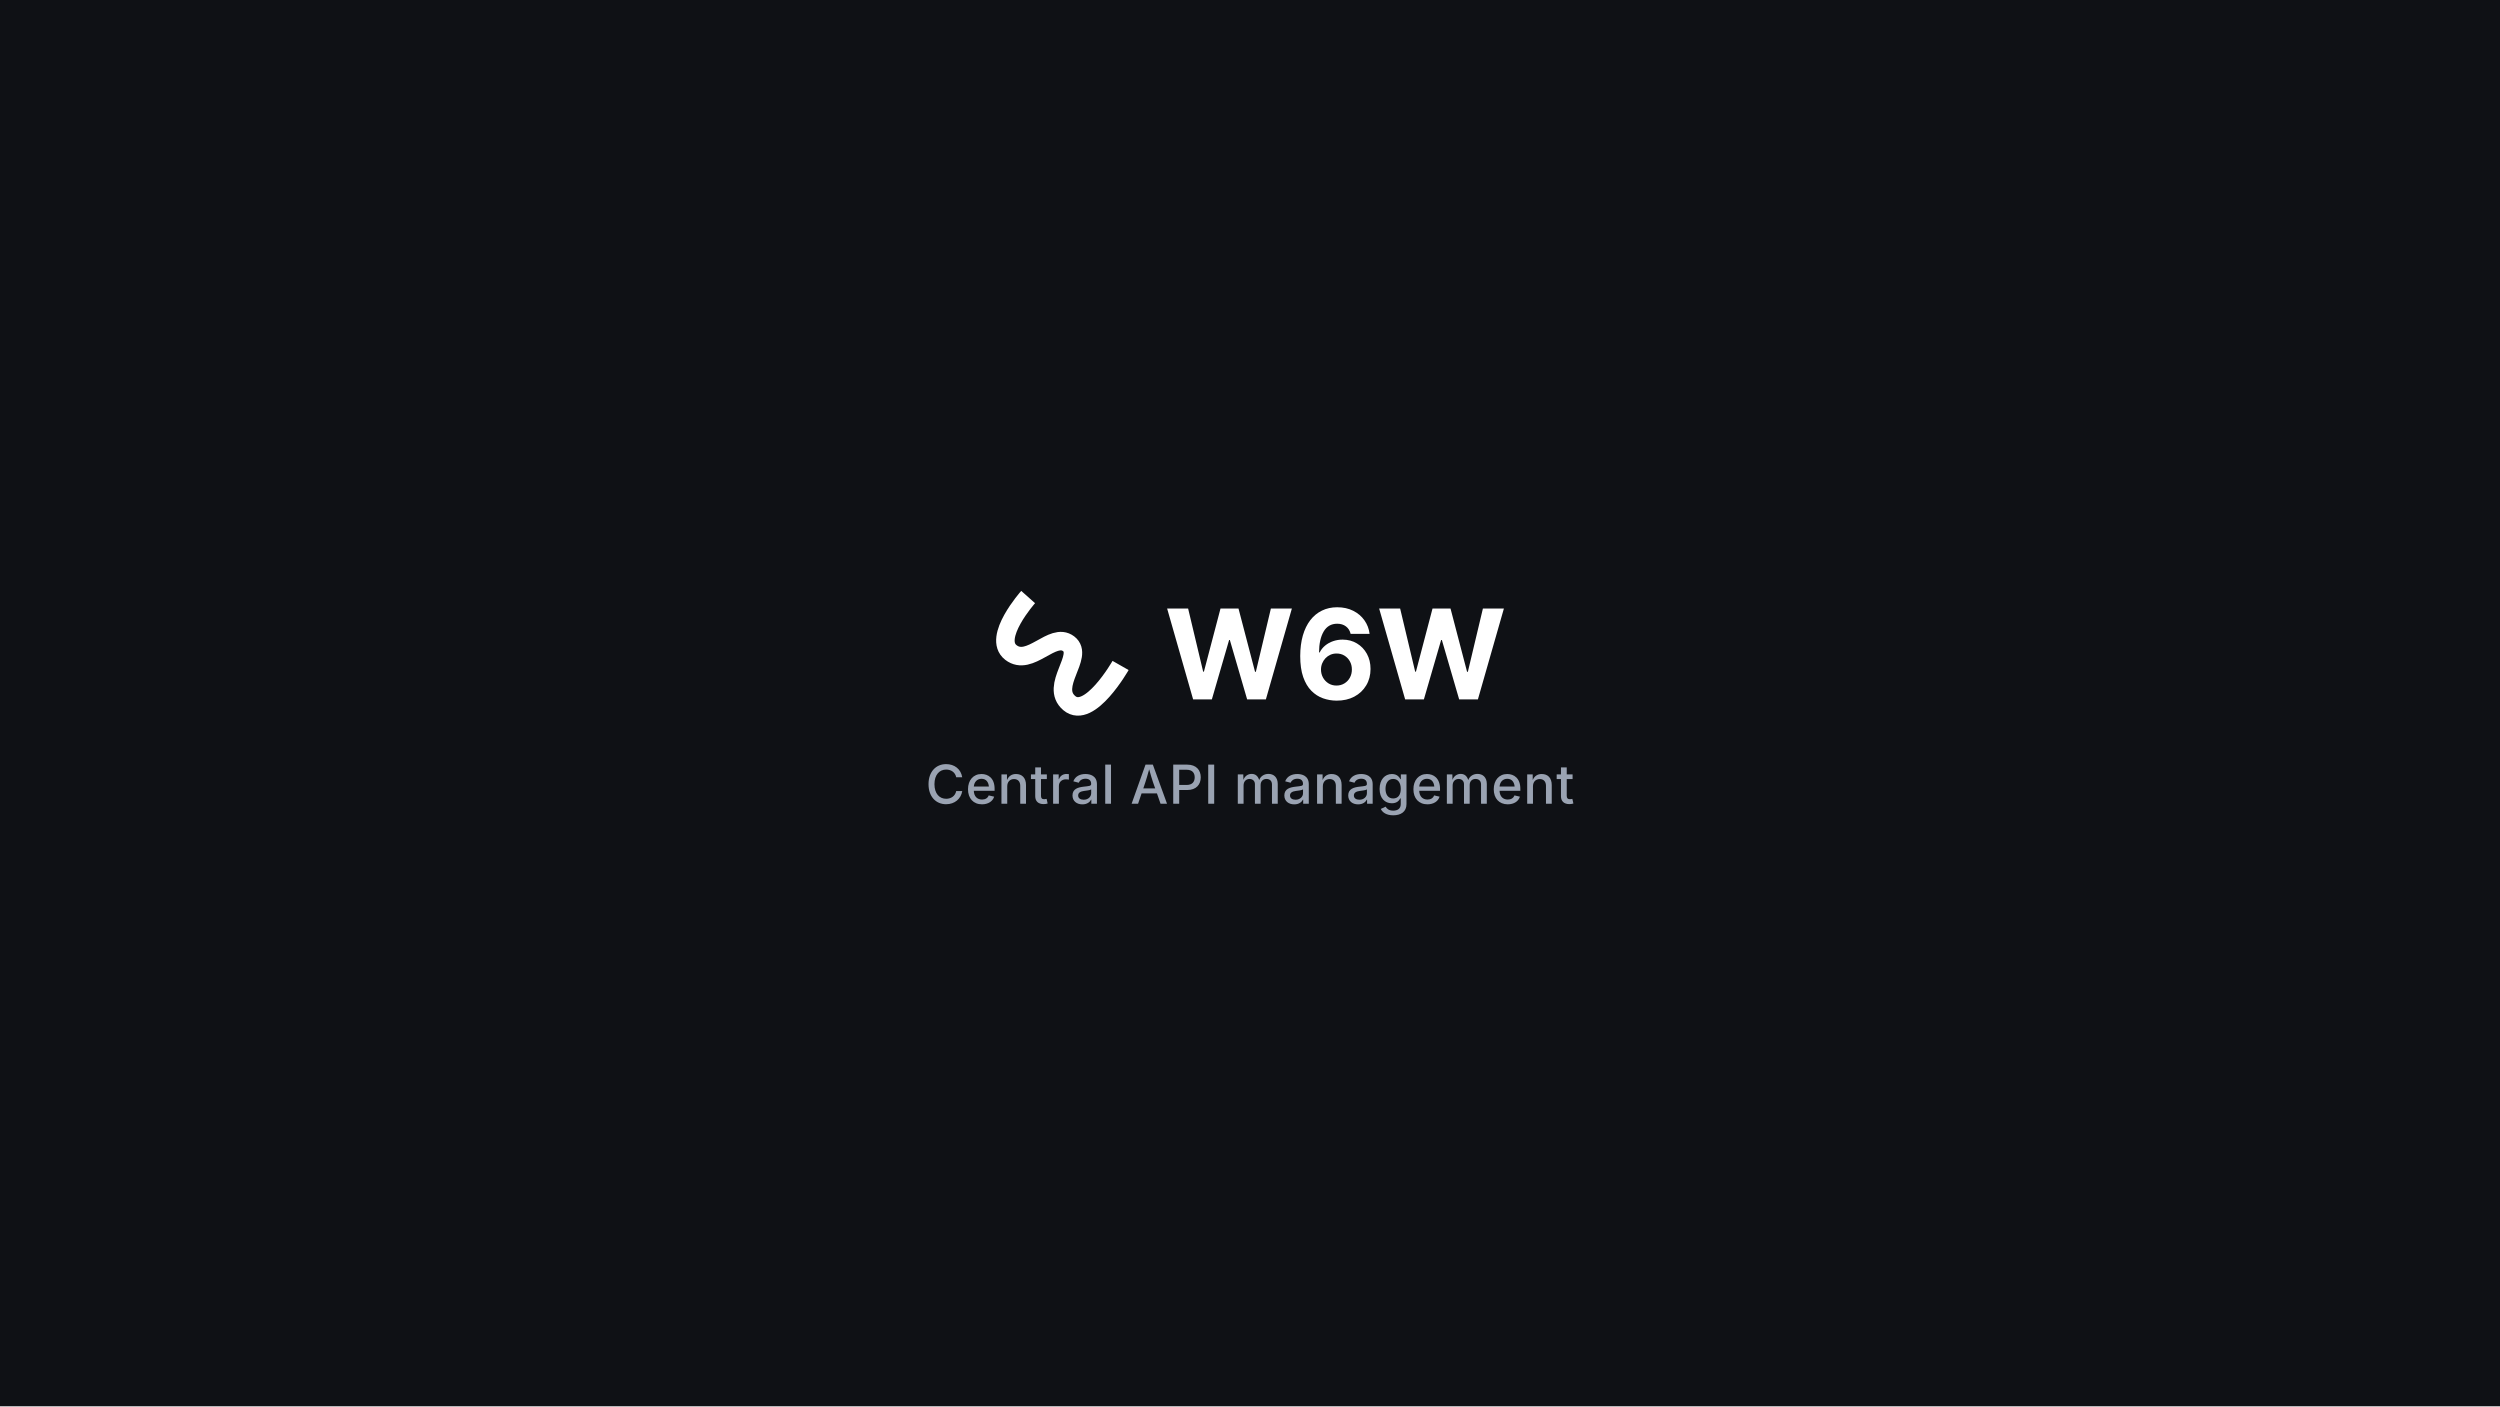
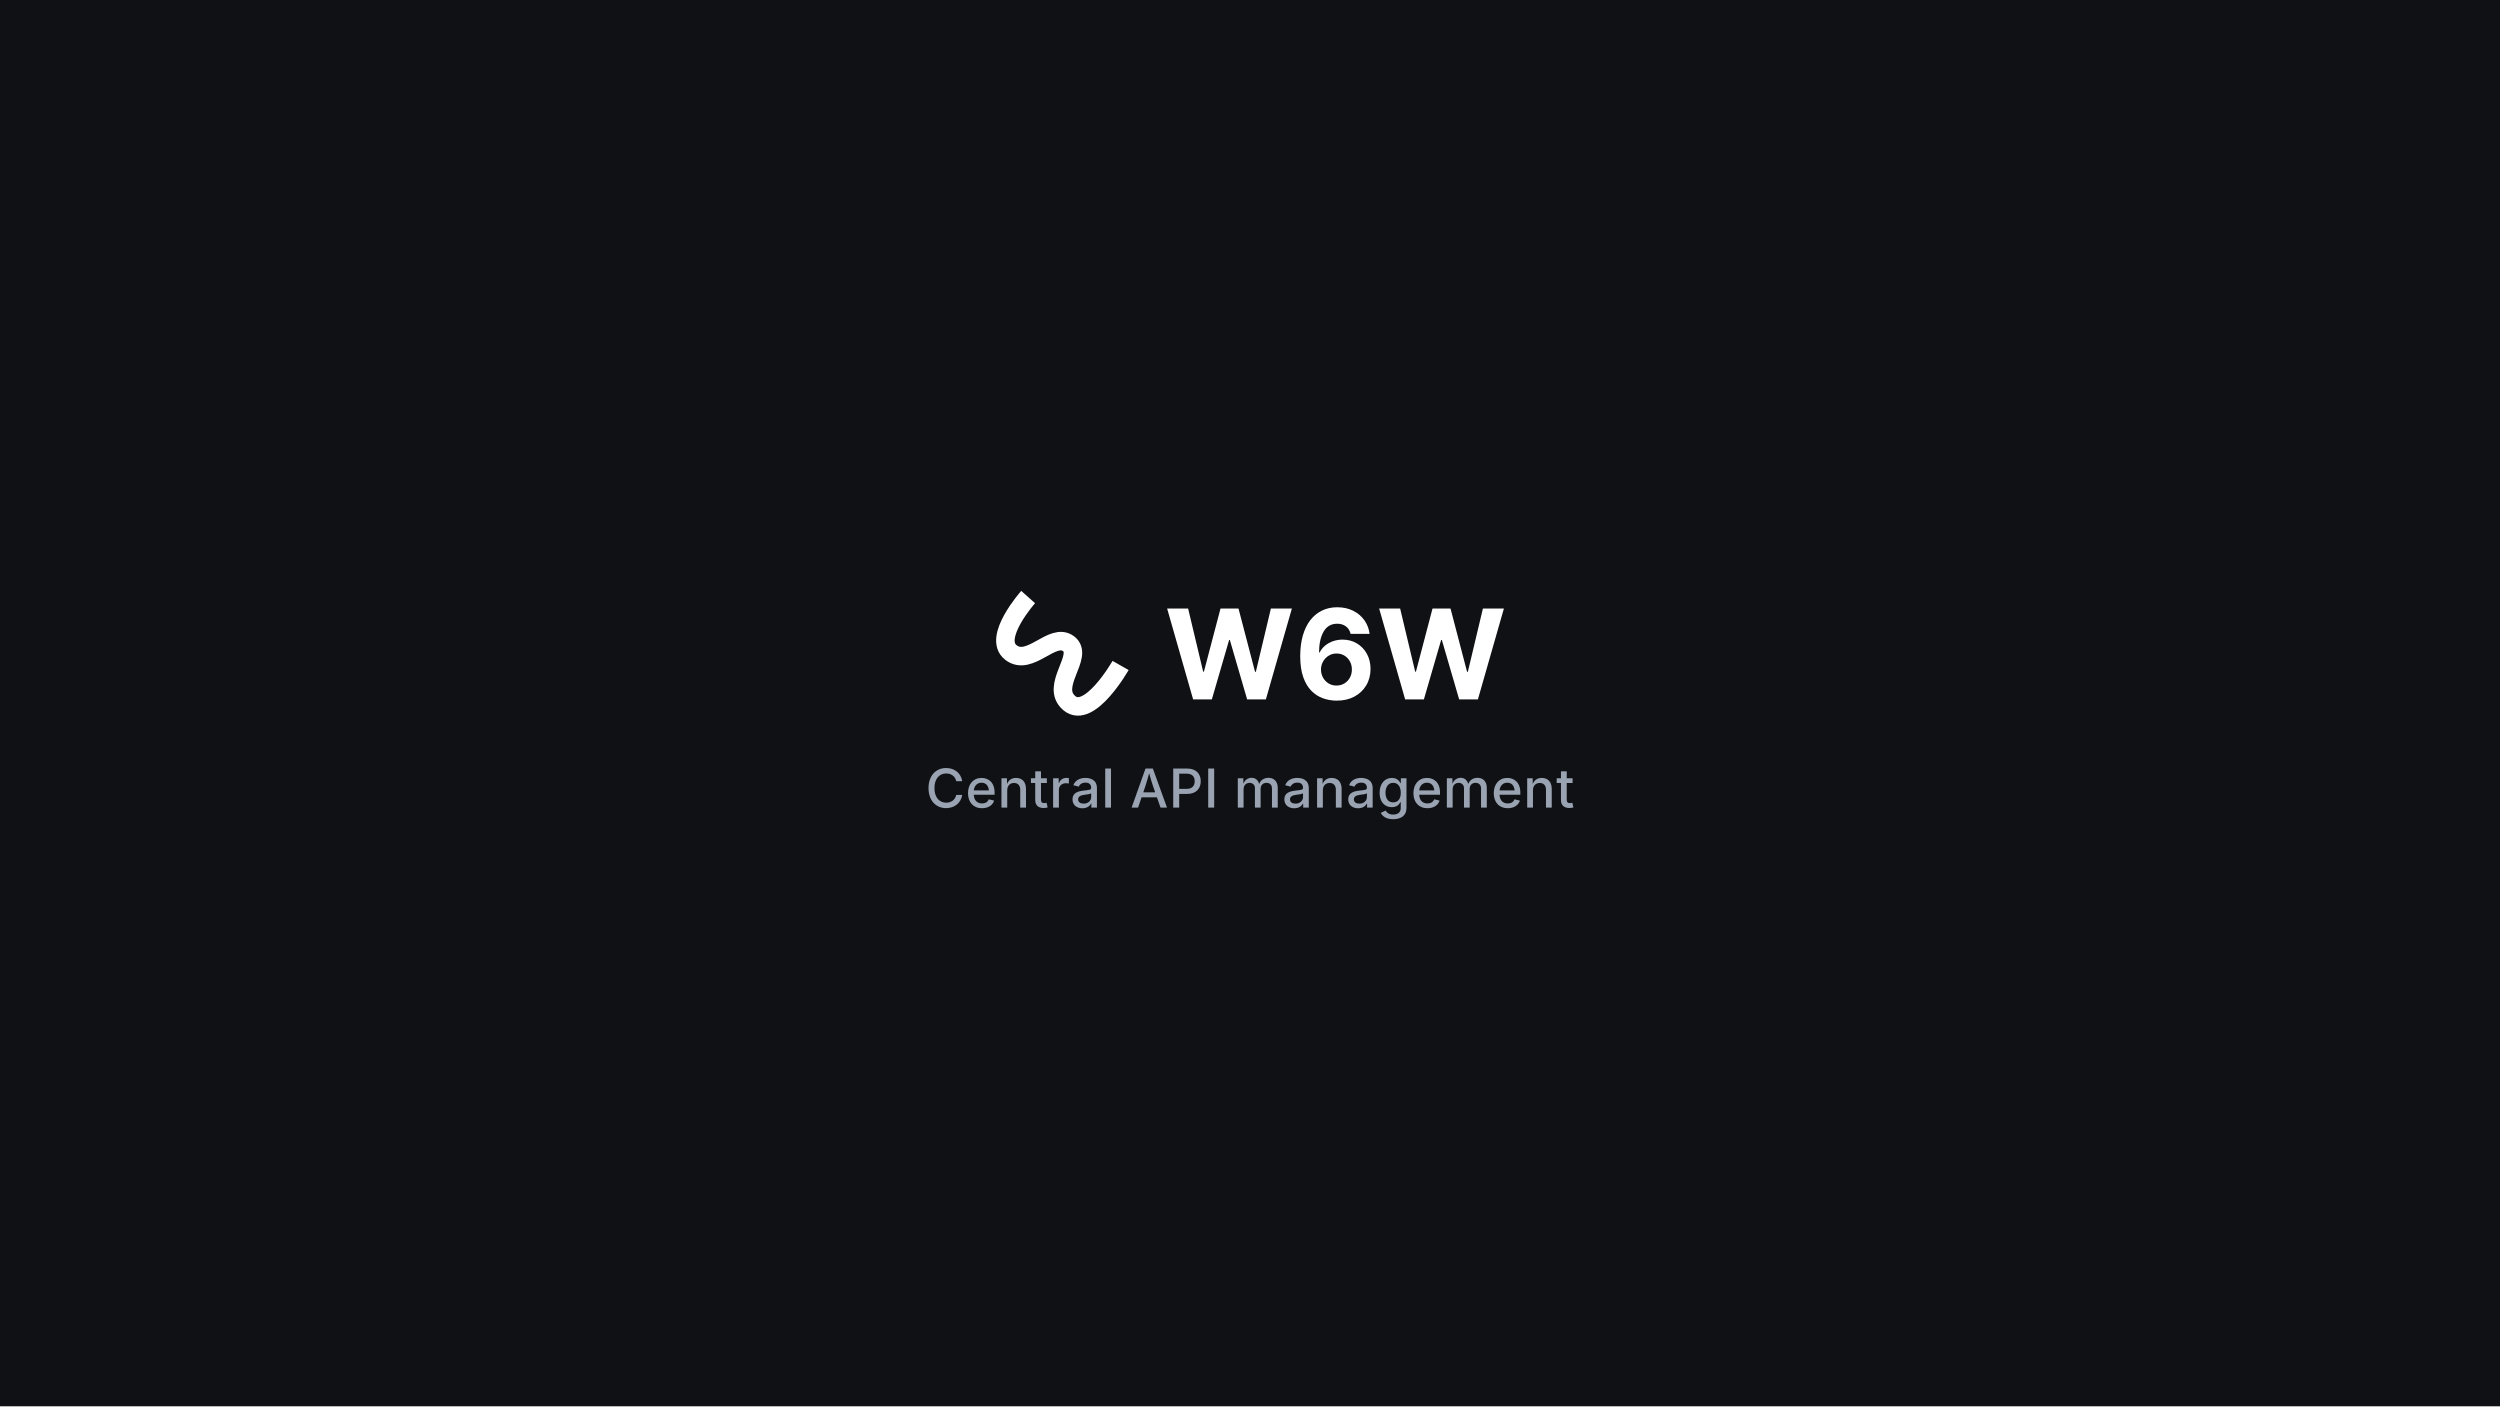
<svg xmlns="http://www.w3.org/2000/svg" viewBox="0 0 2560 1440" width="2560" height="1440" role="img" aria-label="w6w">
  <rect width="2560" height="1440" fill="#0F1115" />
-   <g transform="translate(1020,605.0891) scale(0.2864327)">
-     <g transform="translate(-65.0049,-119.1304)">
+   <g transform="translate(1020,601.12) scale(0.2864327)">
+     <g transform="translate(-65.0049,-105.2733)">
      <g transform="translate(301.9891,342.2575) scale(0.5655947) translate(-545,-496.5)" fill="none" stroke="#FFFFFF" stroke-width="117">
        <path d="M912.877 573.286C912.877 573.286 716.083 919.142 588.645 811.214C461.206 703.287 686.341 513.766 584.274 436.026C482.206 358.287 339.706 584.287 219.595 491.326C99.484 398.365 328.592 140.757 328.592 140.757" />
      </g>
      <path fill="#FFFFFF" d="M769.397 507L676.41 182.021H751.466L805.259 407.824H807.957L867.304 182.021H931.57L990.758 408.3H993.614L1047.41 182.021H1122.46L1029.48 507H962.512L900.627 294.526H898.088L836.361 507H769.397ZM1282.06 511.443C1265.34 511.337 1249.21 508.534 1233.66 503.033C1218.21 497.532 1204.36 488.593 1192.08 476.216C1179.81 463.839 1170.08 447.442 1162.89 427.025C1155.8 406.608 1152.26 381.536 1152.26 351.81C1152.36 324.517 1155.48 300.132 1161.62 278.658C1167.86 257.077 1176.75 238.776 1188.28 223.754C1199.91 208.732 1213.82 197.307 1230.01 189.479C1246.19 181.545 1264.34 177.578 1284.44 177.578C1306.12 177.578 1325.27 181.809 1341.88 190.272C1358.49 198.629 1371.82 210.002 1381.87 224.389C1392.02 238.776 1398.16 254.908 1400.27 272.786H1332.52C1329.87 261.467 1324.32 252.581 1315.86 246.128C1307.39 239.675 1296.92 236.448 1284.44 236.448C1263.28 236.448 1247.2 245.652 1236.2 264.059C1225.3 282.466 1219.75 307.485 1219.54 339.115H1221.76C1226.62 329.489 1233.18 321.29 1241.43 314.52C1249.79 307.643 1259.26 302.407 1269.84 298.81C1280.52 295.108 1291.79 293.256 1303.64 293.256C1322.89 293.256 1340.03 297.805 1355.05 306.903C1370.07 315.895 1381.92 328.272 1390.59 344.034C1399.27 359.797 1403.61 377.833 1403.61 398.145C1403.61 420.148 1398.48 439.719 1388.21 456.857C1378.06 473.994 1363.83 487.429 1345.53 497.162C1327.33 506.788 1306.18 511.549 1282.06 511.443ZM1281.74 457.491C1292.32 457.491 1301.79 454.953 1310.14 449.875C1318.5 444.797 1325.06 437.921 1329.82 429.246C1334.58 420.572 1336.96 410.839 1336.96 400.049C1336.96 389.258 1334.58 379.579 1329.82 371.01C1325.17 362.441 1318.71 355.618 1310.46 350.54C1302.21 345.462 1292.79 342.924 1282.22 342.924C1274.28 342.924 1266.93 344.405 1260.16 347.367C1253.49 350.329 1247.62 354.454 1242.55 359.744C1237.57 365.033 1233.66 371.169 1230.8 378.151C1227.95 385.027 1226.52 392.379 1226.52 400.207C1226.52 410.68 1228.9 420.254 1233.66 428.929C1238.53 437.603 1245.08 444.532 1253.34 449.716C1261.69 454.9 1271.16 457.491 1281.74 457.491ZM1527.38 507L1434.39 182.021H1509.45L1563.24 407.824H1565.94L1625.28 182.021H1689.55L1748.74 408.3H1751.59L1805.39 182.021H1880.44L1787.46 507H1720.49L1658.61 294.526H1656.07L1594.34 507H1527.38Z" />
    </g>
  </g>
-   <text x="1280" y="823" text-anchor="middle" fill="#9AA3B2" font-family="Inter, 'Liberation Sans', Arial, Helvetica, sans-serif" font-size="55" font-weight="500" letter-spacing="0.01em">Central API management</text>
+   <text x="1280" y="827" text-anchor="middle" fill="#9AA3B2" font-family="Inter, 'Liberation Sans', Arial, Helvetica, sans-serif" font-size="55" font-weight="500" letter-spacing="0.01em">Central API management</text>
</svg>
